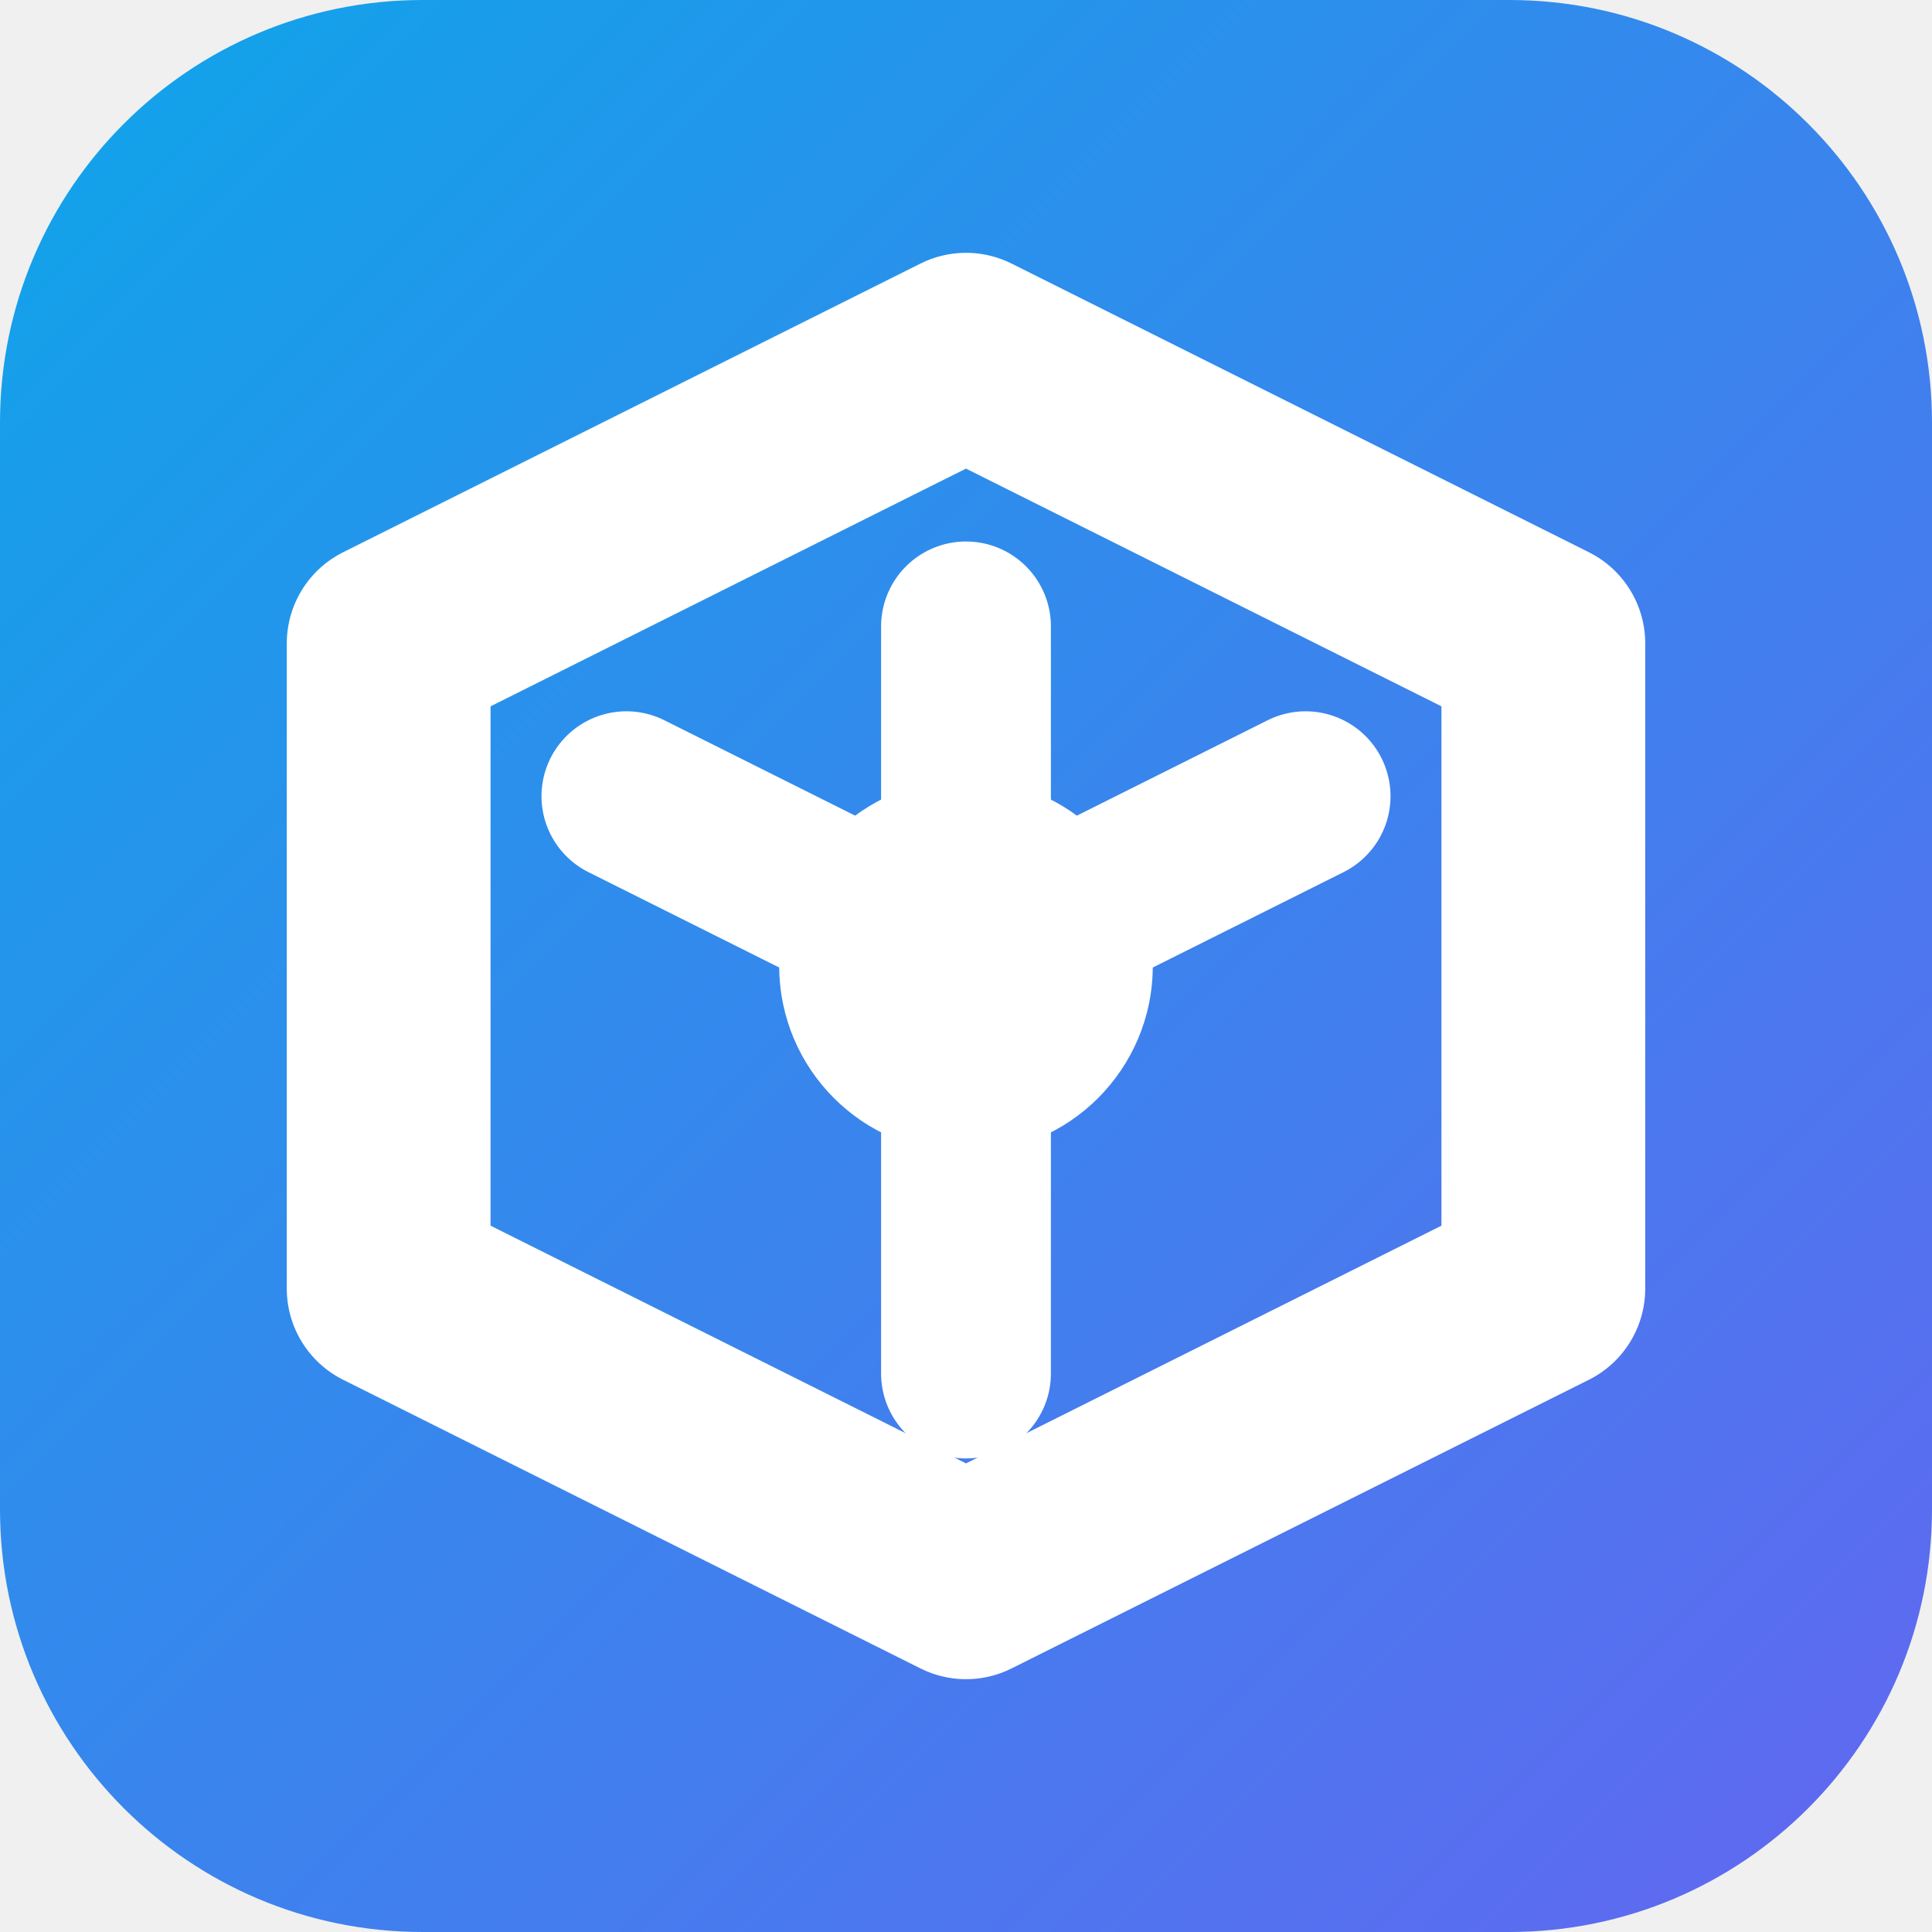
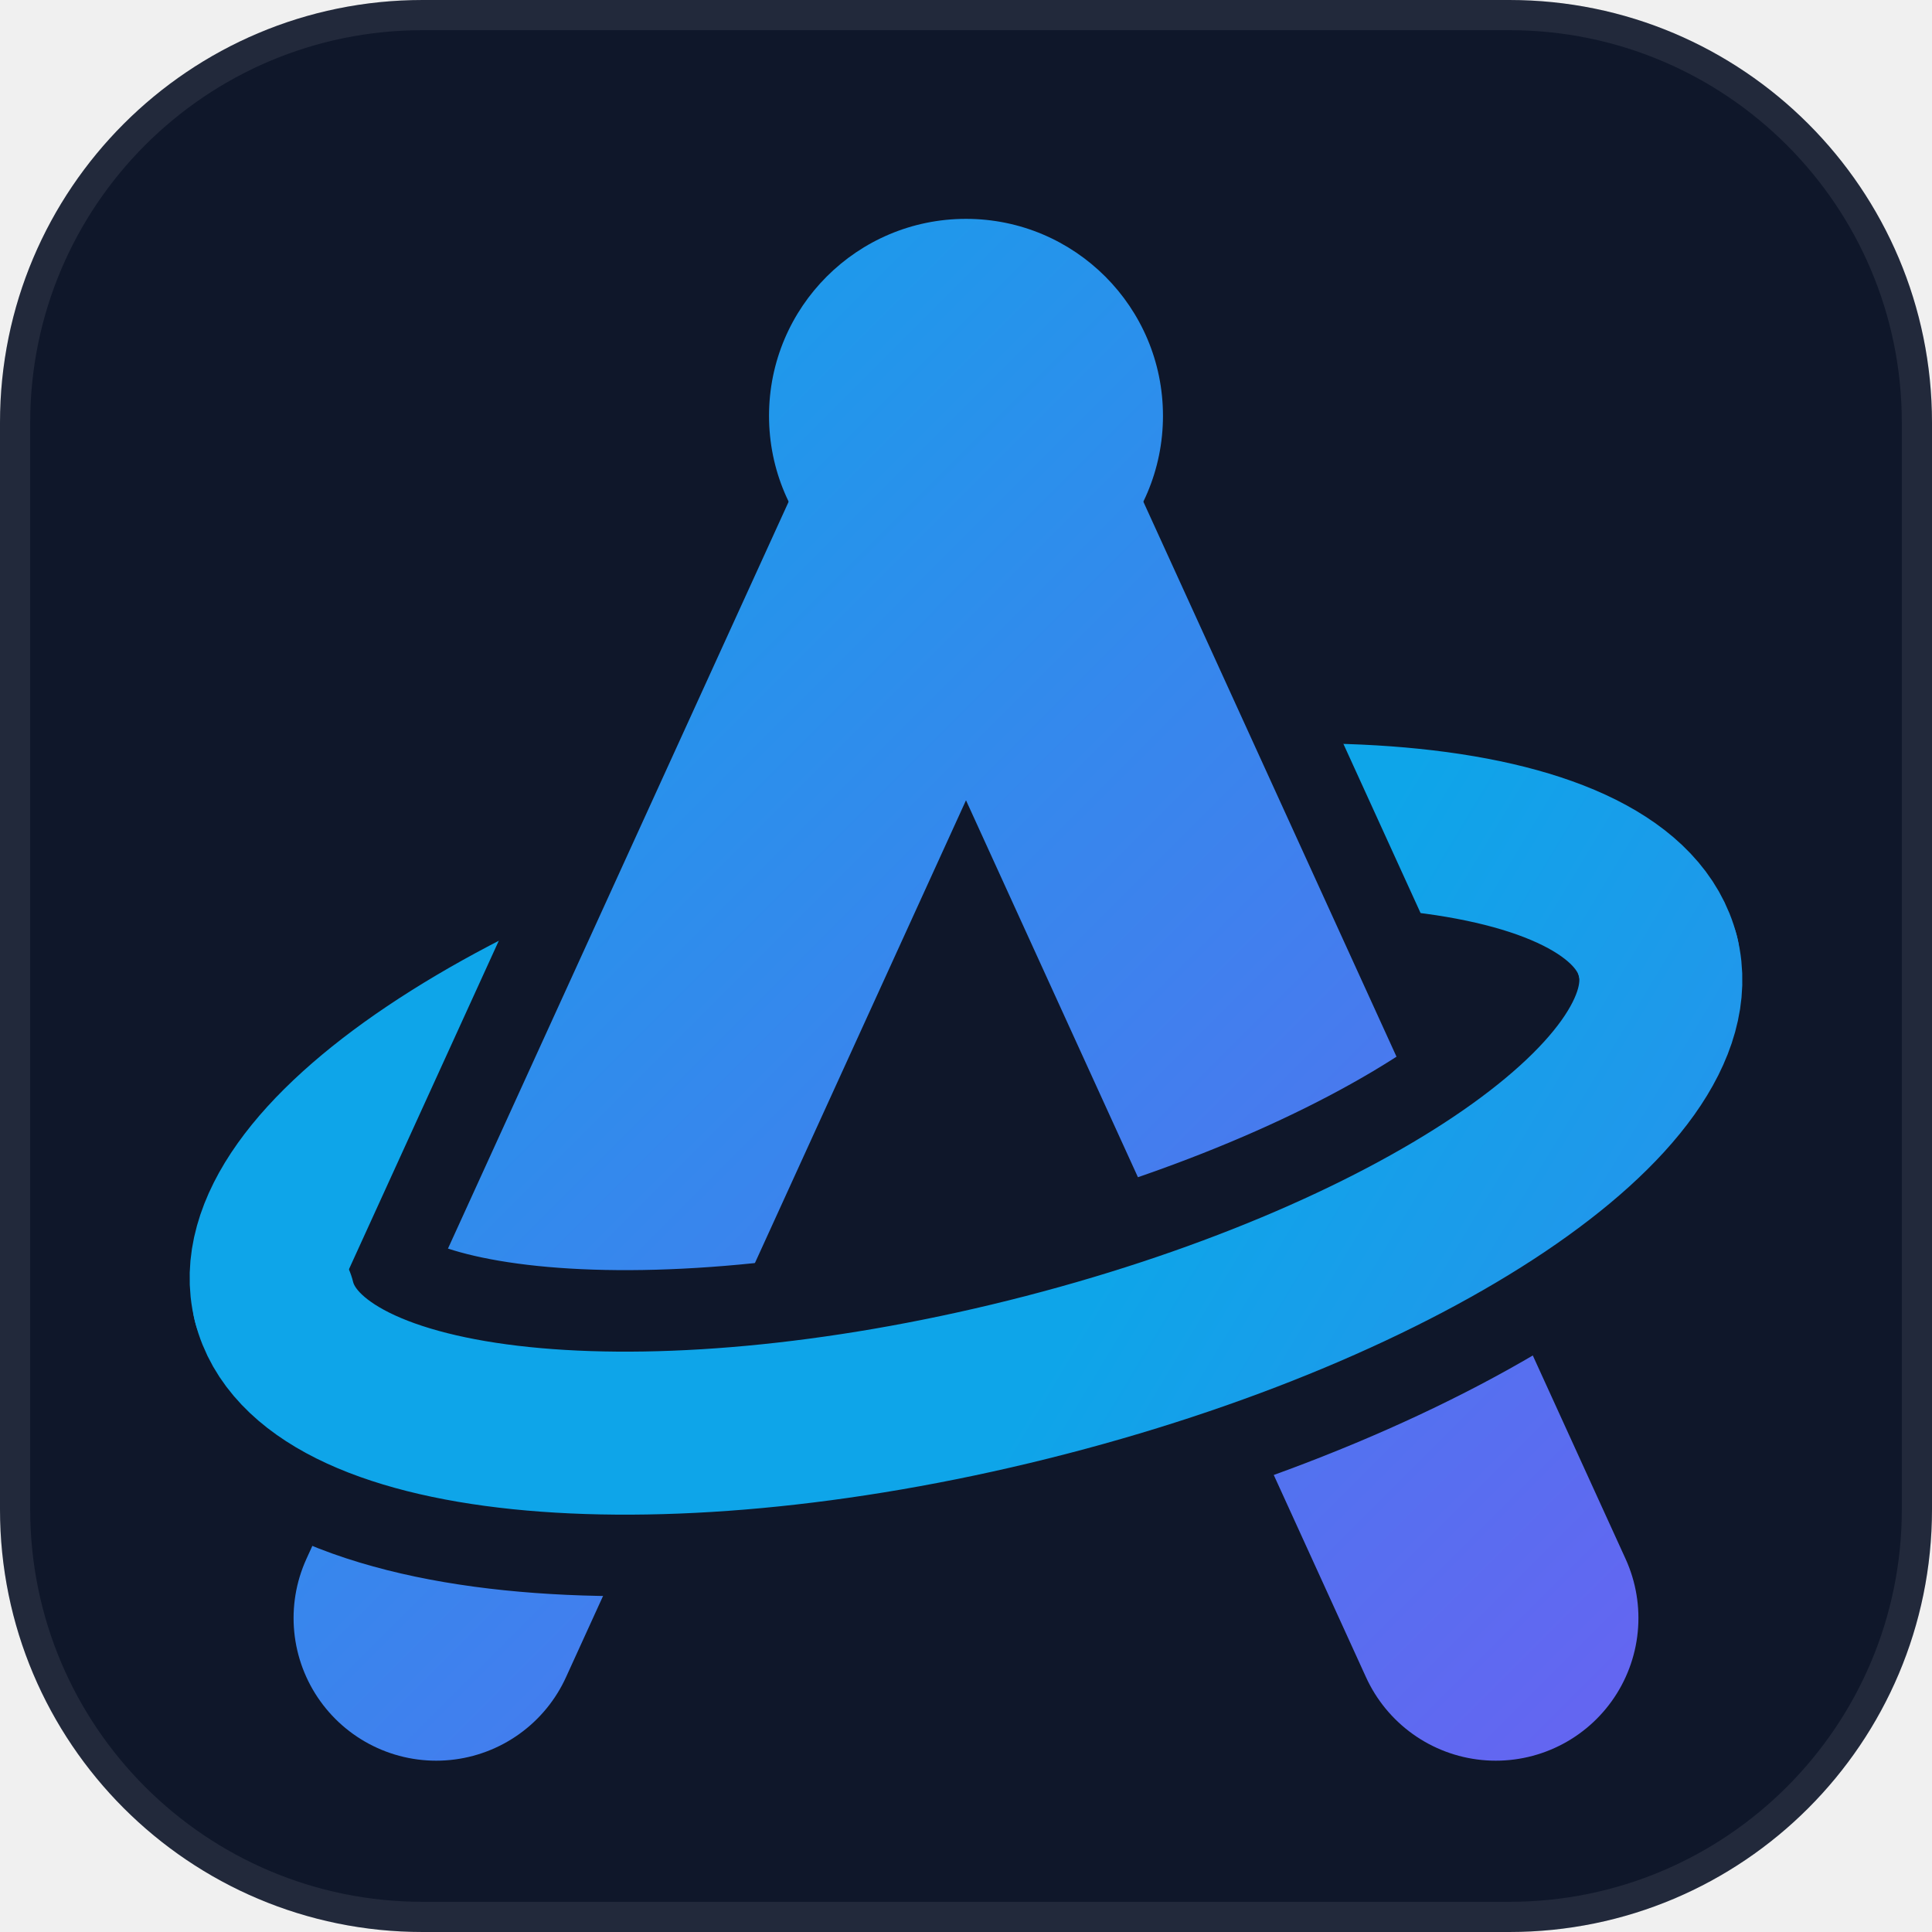
<svg xmlns="http://www.w3.org/2000/svg" viewBox="0 0 32 32" width="32" height="32" role="img">
  <defs>
-     <linearGradient id="g" x1="0" y1="0" x2="1" y2="1">
+     <linearGradient id="g" gradientUnits="userSpaceOnUse" x1="2" y1="2" x2="22" y2="22">
      <stop offset="0" stop-color="#0EA5E9" />
      <stop offset="1" stop-color="#6366F1" />
    </linearGradient>
  </defs>
-   <rect x="0" y="0" width="32" height="32" rx="7" fill="url(#g)" />
+   <rect x="0" y="0" width="32" height="32" rx="7" fill="#0F172A" />
+   <rect x="0.25" y="0.25" width="31.5" height="31.5" rx="6.75" fill="none" stroke="#FFFFFF" stroke-opacity="0.08" stroke-width="0.5" />
  <g transform="translate(2.5 2.5) scale(1.125)">
-     <g fill="none" stroke="#FFFFFF" stroke-linejoin="round" stroke-linecap="round">
-       <path stroke-width="3" d="M12 3 20.5 7.25v9.5L12 21l-8.5-4.25v-9.5z" />
-       <path stroke-width="2.5" d="M12 7v5M7 9.5 12 12l5-2.5M12 12v6" />
+     <defs>
+       <mask id="b5" maskUnits="userSpaceOnUse" x="-2" y="-2" width="28" height="28">
+         <rect x="-2" y="-2" width="28" height="28" fill="#FFFFFF" />
+         <g fill="none" stroke="#000000" stroke-width="6.6" stroke-linecap="round">
+           <path d="M4.2 21.6 12 4.5 19.8 21.6" stroke-linejoin="round" />
+         </g>
+       </mask>
+       <mask id="l5" maskUnits="userSpaceOnUse" x="-2" y="-2" width="28" height="28">
+         <rect x="-2" y="-2" width="28" height="28" fill="#FFFFFF" />
+         <g fill="none" stroke="#000000" stroke-width="4.8" stroke-linecap="round">
+           <path transform="translate(12 14.4) rotate(-14)" d="M-10.5 0A10.5 3.8 0 0 0 10.5 0" />
+         </g>
+       </mask>
+     </defs>
+     <g fill="none" stroke="url(#g)" stroke-linecap="round" stroke-linejoin="round">
+       <g stroke-width="2.4" mask="url(#b5)">
+         <path transform="translate(12 14.4) rotate(-14)" d="M10.5 0A10.5 3.8 0 0 0 -10.5 0" />
+       </g>
+       <path stroke-width="4.2" d="M4.2 21.6 12 4.5 19.8 21.6" mask="url(#l5)" />
+       <g stroke-width="2.4">
+         <path transform="translate(12 14.4) rotate(-14)" d="M-10.5 0A10.5 3.8 0 0 0 10.5 0" />
+       </g>
    </g>
-     <circle cx="12" cy="12" r="2.75" fill="#FFFFFF" />
+     <circle cx="12" cy="3.9" r="2.9" fill="url(#g)" />
  </g>
</svg>
